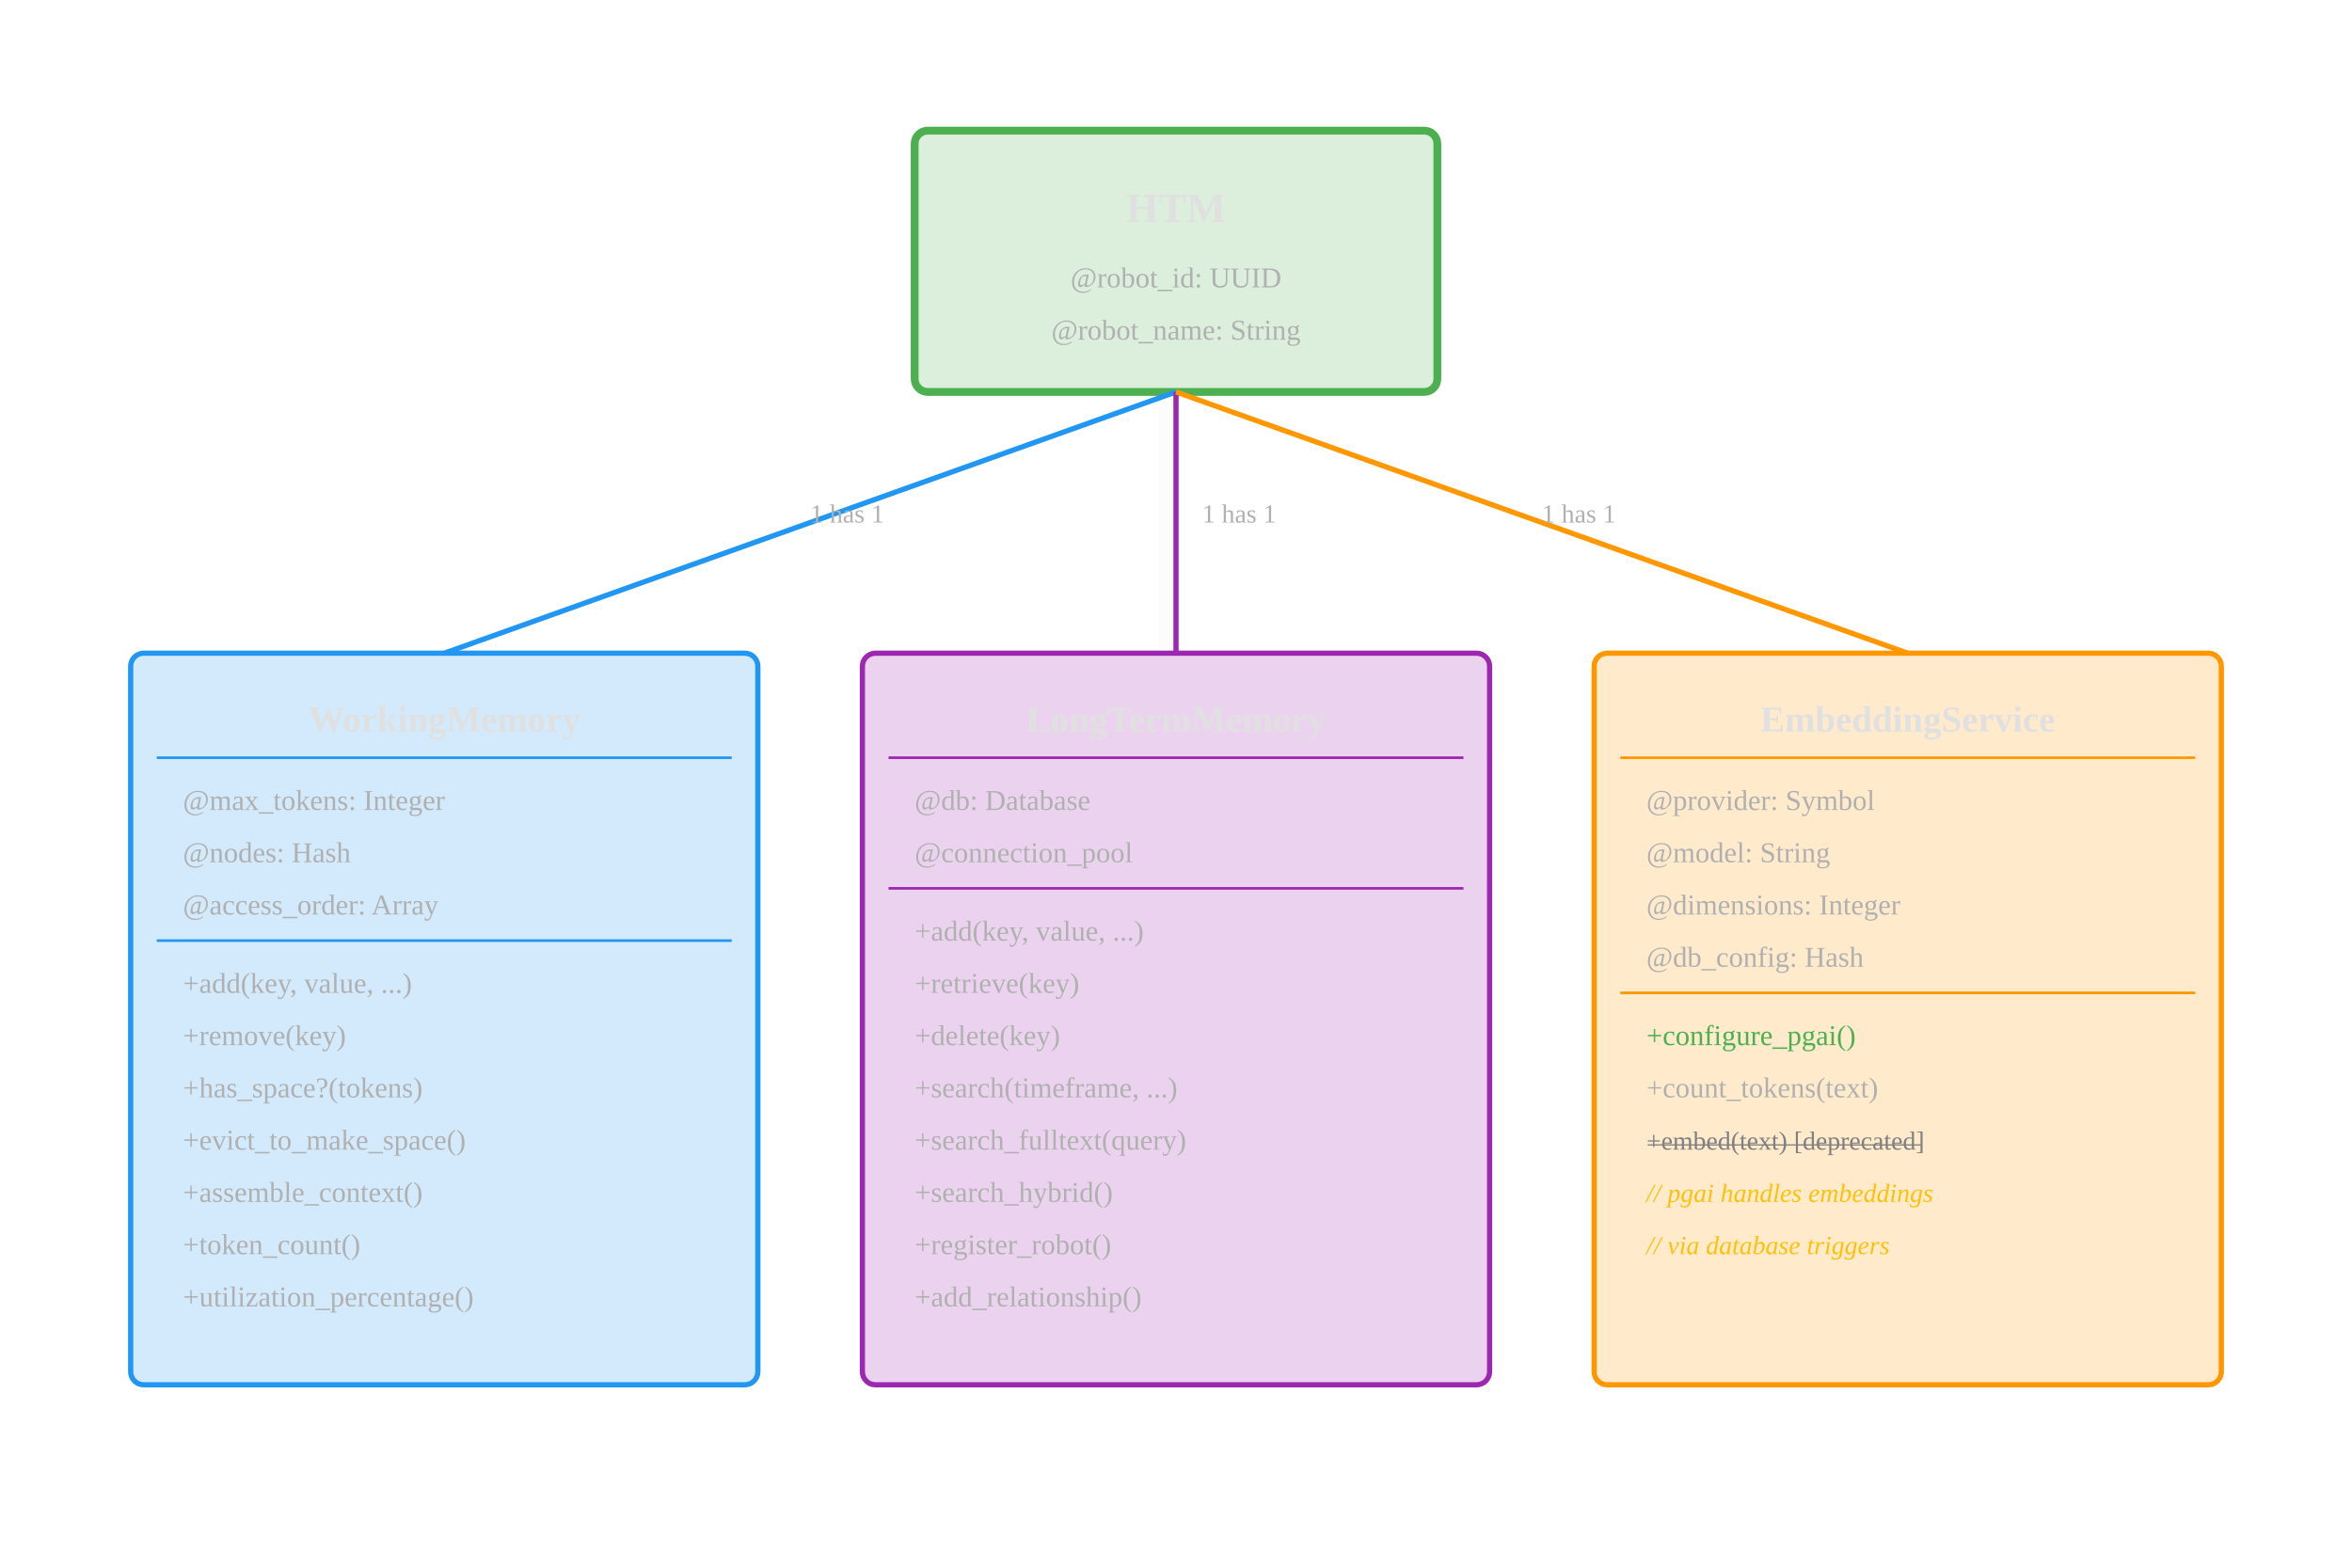
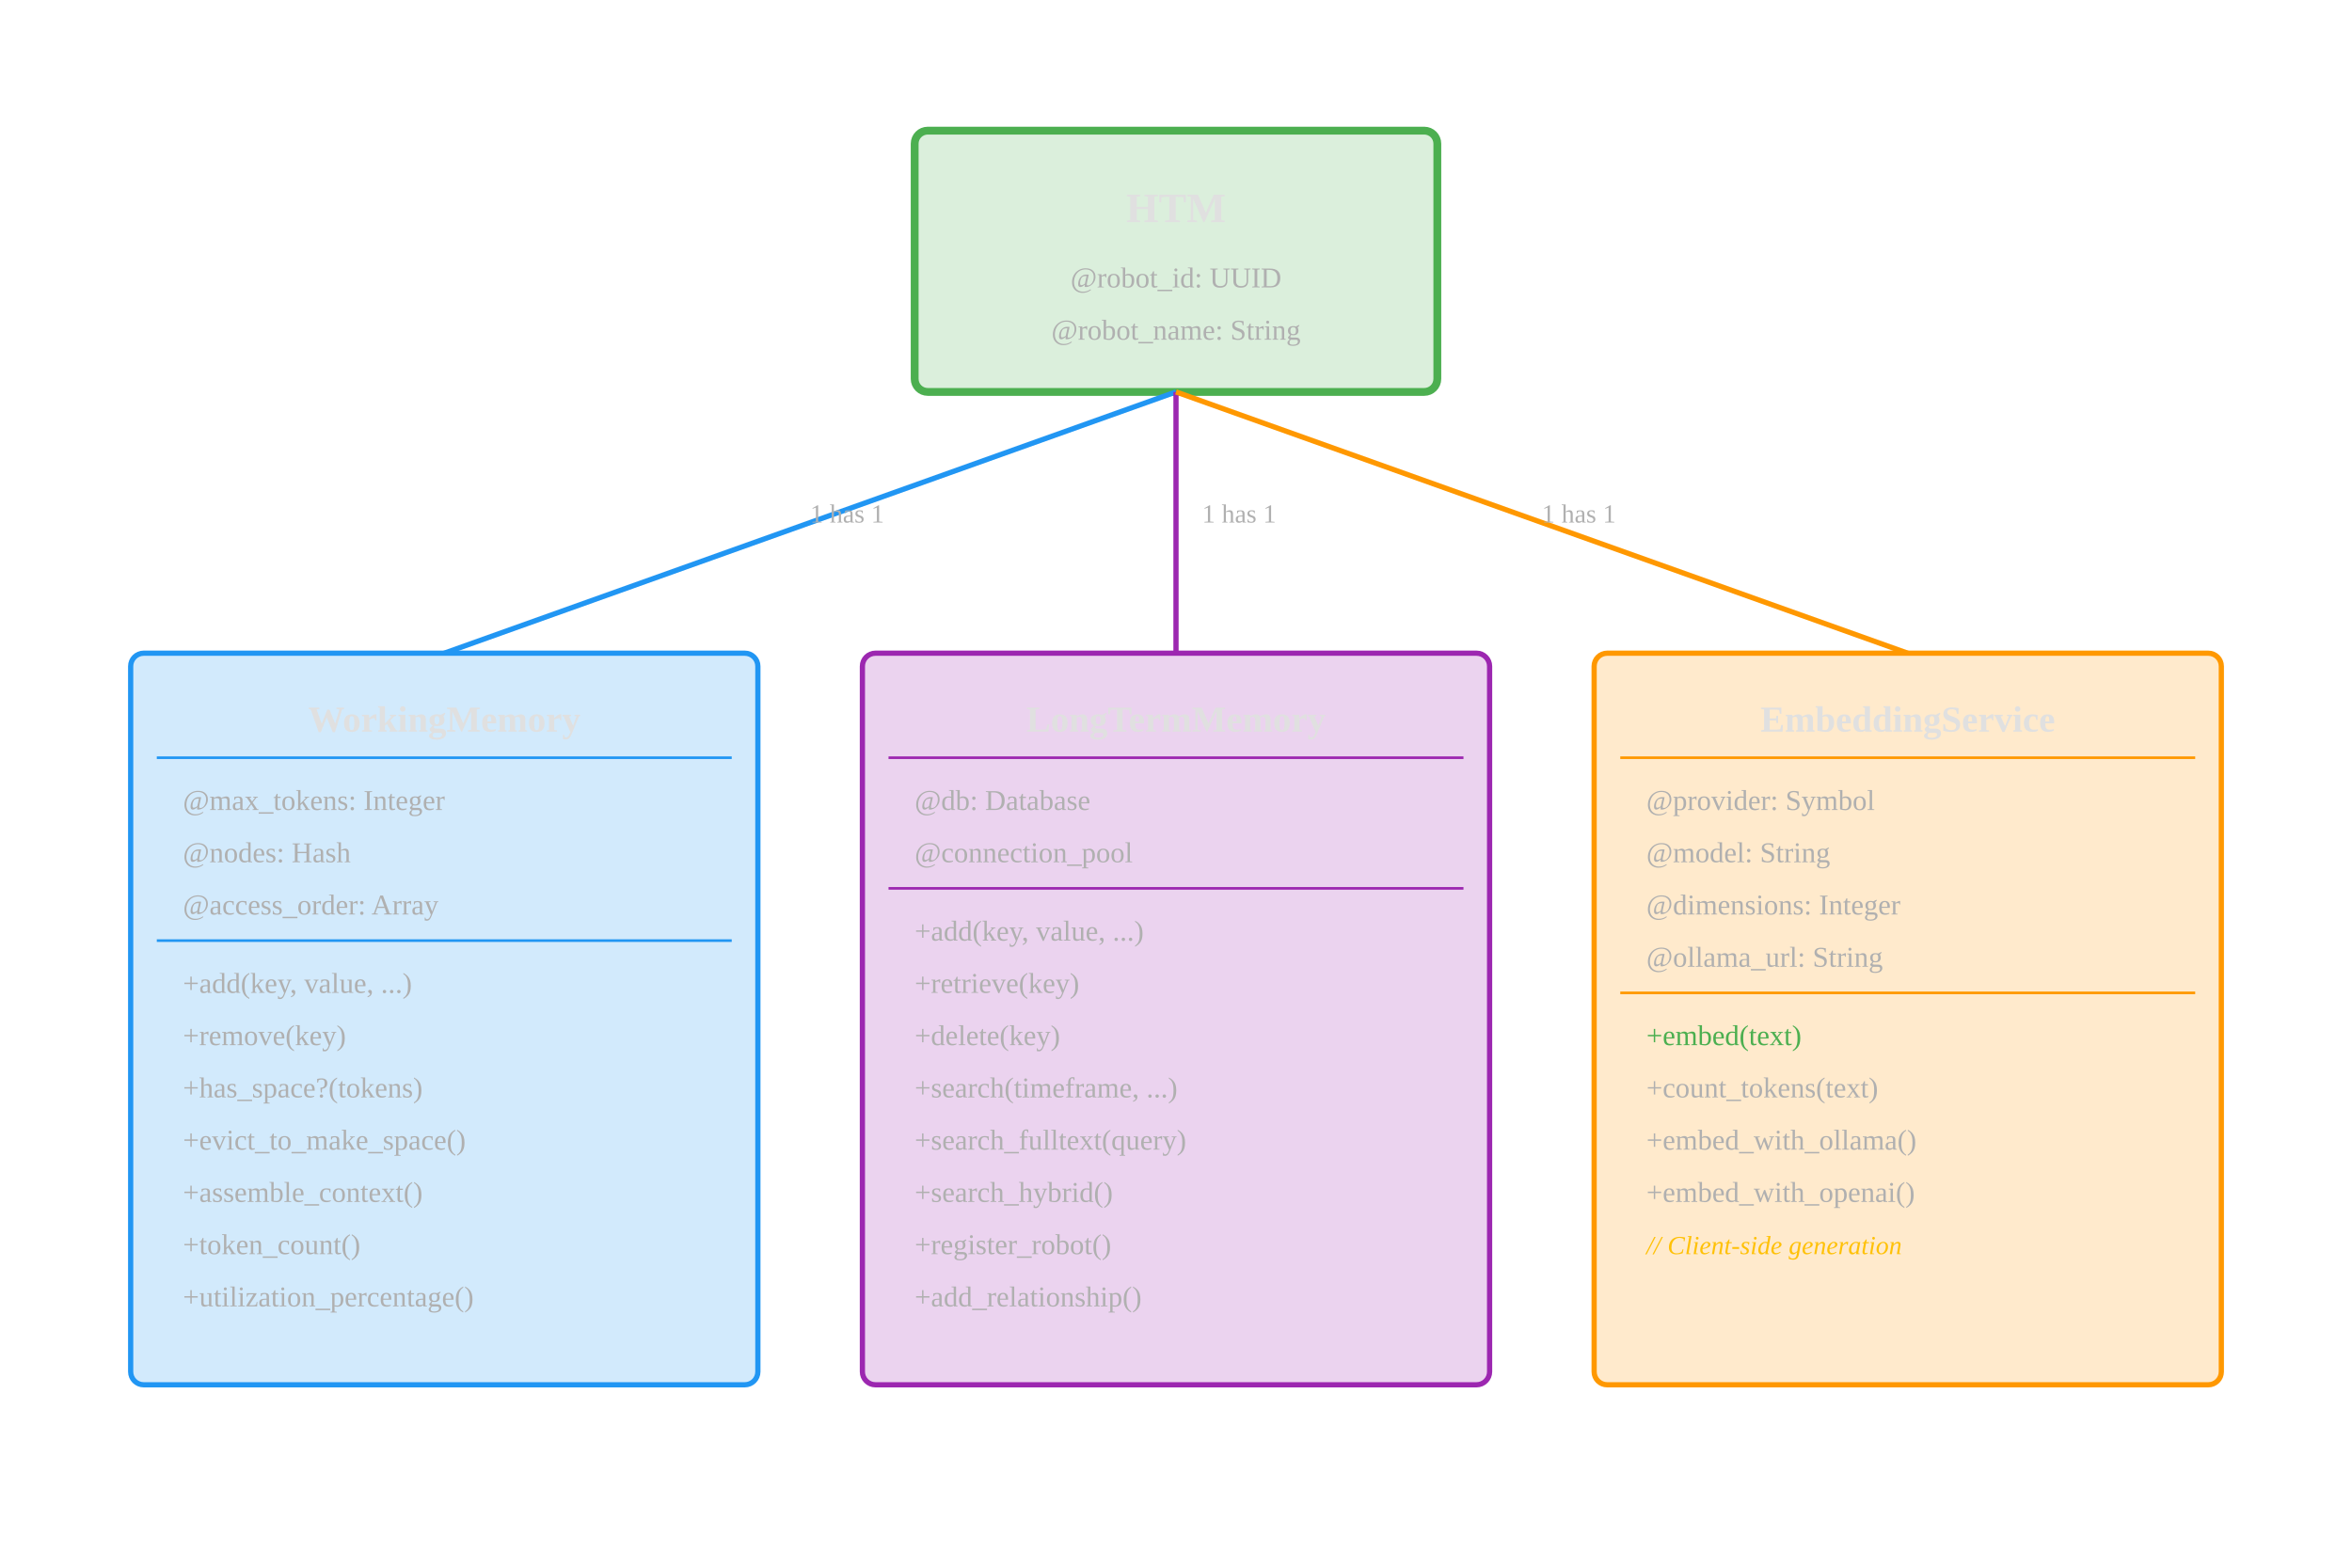
<svg xmlns="http://www.w3.org/2000/svg" viewBox="0 0 900 600" style="background: transparent;">
  <rect x="350" y="50" width="200" height="100" fill="rgba(76, 175, 80, 0.2)" stroke="#4CAF50" stroke-width="3" rx="5" />
  <text x="450" y="85" text-anchor="middle" fill="#E0E0E0" font-size="16" font-weight="bold">HTM</text>
  <text x="450" y="110" text-anchor="middle" fill="#B0B0B0" font-size="11">@robot_id: UUID</text>
  <text x="450" y="130" text-anchor="middle" fill="#B0B0B0" font-size="11">@robot_name: String</text>
  <rect x="50" y="250" width="240" height="280" fill="rgba(33, 150, 243, 0.2)" stroke="#2196F3" stroke-width="2" rx="5" />
  <text x="170" y="280" text-anchor="middle" fill="#E0E0E0" font-size="14" font-weight="bold">WorkingMemory</text>
  <line x1="60" y1="290" x2="280" y2="290" stroke="#2196F3" stroke-width="1" />
  <text x="70" y="310" fill="#B0B0B0" font-size="11">@max_tokens: Integer</text>
  <text x="70" y="330" fill="#B0B0B0" font-size="11">@nodes: Hash</text>
  <text x="70" y="350" fill="#B0B0B0" font-size="11">@access_order: Array</text>
  <line x1="60" y1="360" x2="280" y2="360" stroke="#2196F3" stroke-width="1" />
  <text x="70" y="380" fill="#B0B0B0" font-size="11">+add(key, value, ...)</text>
  <text x="70" y="400" fill="#B0B0B0" font-size="11">+remove(key)</text>
  <text x="70" y="420" fill="#B0B0B0" font-size="11">+has_space?(tokens)</text>
  <text x="70" y="440" fill="#B0B0B0" font-size="11">+evict_to_make_space()</text>
  <text x="70" y="460" fill="#B0B0B0" font-size="11">+assemble_context()</text>
  <text x="70" y="480" fill="#B0B0B0" font-size="11">+token_count()</text>
  <text x="70" y="500" fill="#B0B0B0" font-size="11">+utilization_percentage()</text>
  <rect x="330" y="250" width="240" height="280" fill="rgba(156, 39, 176, 0.2)" stroke="#9C27B0" stroke-width="2" rx="5" />
  <text x="450" y="280" text-anchor="middle" fill="#E0E0E0" font-size="14" font-weight="bold">LongTermMemory</text>
  <line x1="340" y1="290" x2="560" y2="290" stroke="#9C27B0" stroke-width="1" />
  <text x="350" y="310" fill="#B0B0B0" font-size="11">@db: Database</text>
  <text x="350" y="330" fill="#B0B0B0" font-size="11">@connection_pool</text>
  <line x1="340" y1="340" x2="560" y2="340" stroke="#9C27B0" stroke-width="1" />
  <text x="350" y="360" fill="#B0B0B0" font-size="11">+add(key, value, ...)</text>
  <text x="350" y="380" fill="#B0B0B0" font-size="11">+retrieve(key)</text>
  <text x="350" y="400" fill="#B0B0B0" font-size="11">+delete(key)</text>
  <text x="350" y="420" fill="#B0B0B0" font-size="11">+search(timeframe, ...)</text>
  <text x="350" y="440" fill="#B0B0B0" font-size="11">+search_fulltext(query)</text>
  <text x="350" y="460" fill="#B0B0B0" font-size="11">+search_hybrid()</text>
  <text x="350" y="480" fill="#B0B0B0" font-size="11">+register_robot()</text>
  <text x="350" y="500" fill="#B0B0B0" font-size="11">+add_relationship()</text>
  <rect x="610" y="250" width="240" height="280" fill="rgba(255, 152, 0, 0.2)" stroke="#FF9800" stroke-width="2" rx="5" />
  <text x="730" y="280" text-anchor="middle" fill="#E0E0E0" font-size="14" font-weight="bold">EmbeddingService</text>
  <line x1="620" y1="290" x2="840" y2="290" stroke="#FF9800" stroke-width="1" />
  <text x="630" y="310" fill="#B0B0B0" font-size="11">@provider: Symbol</text>
  <text x="630" y="330" fill="#B0B0B0" font-size="11">@model: String</text>
  <text x="630" y="350" fill="#B0B0B0" font-size="11">@dimensions: Integer</text>
-   <text x="630" y="370" fill="#B0B0B0" font-size="11">@db_config: Hash</text>
+   <text x="630" y="370" fill="#B0B0B0" font-size="11">@ollama_url: String</text>
  <line x1="620" y1="380" x2="840" y2="380" stroke="#FF9800" stroke-width="1" />
-   <text x="630" y="400" fill="#4CAF50" font-size="11">+configure_pgai()</text>
+   <text x="630" y="400" fill="#4CAF50" font-size="11">+embed(text)</text>
  <text x="630" y="420" fill="#B0B0B0" font-size="11">+count_tokens(text)</text>
-   <text x="630" y="440" fill="#808080" font-size="10" text-decoration="line-through">+embed(text) [deprecated]</text>
-   <text x="630" y="460" fill="#FFC107" font-size="10" font-style="italic">// pgai handles embeddings</text>
-   <text x="630" y="480" fill="#FFC107" font-size="10" font-style="italic">// via database triggers</text>
+   <text x="630" y="440" fill="#B0B0B0" font-size="11">+embed_with_ollama()</text>
+   <text x="630" y="460" fill="#B0B0B0" font-size="11">+embed_with_openai()</text>
+   <text x="630" y="480" fill="#FFC107" font-size="10" font-style="italic">// Client-side generation</text>
  <line x1="450" y1="150" x2="170" y2="250" stroke="#2196F3" stroke-width="2" />
  <line x1="450" y1="150" x2="450" y2="250" stroke="#9C27B0" stroke-width="2" />
  <line x1="450" y1="150" x2="730" y2="250" stroke="#FF9800" stroke-width="2" />
  <text x="310" y="200" fill="#B0B0B0" font-size="10">1 has 1</text>
  <text x="460" y="200" fill="#B0B0B0" font-size="10">1 has 1</text>
  <text x="590" y="200" fill="#B0B0B0" font-size="10">1 has 1</text>
</svg>
